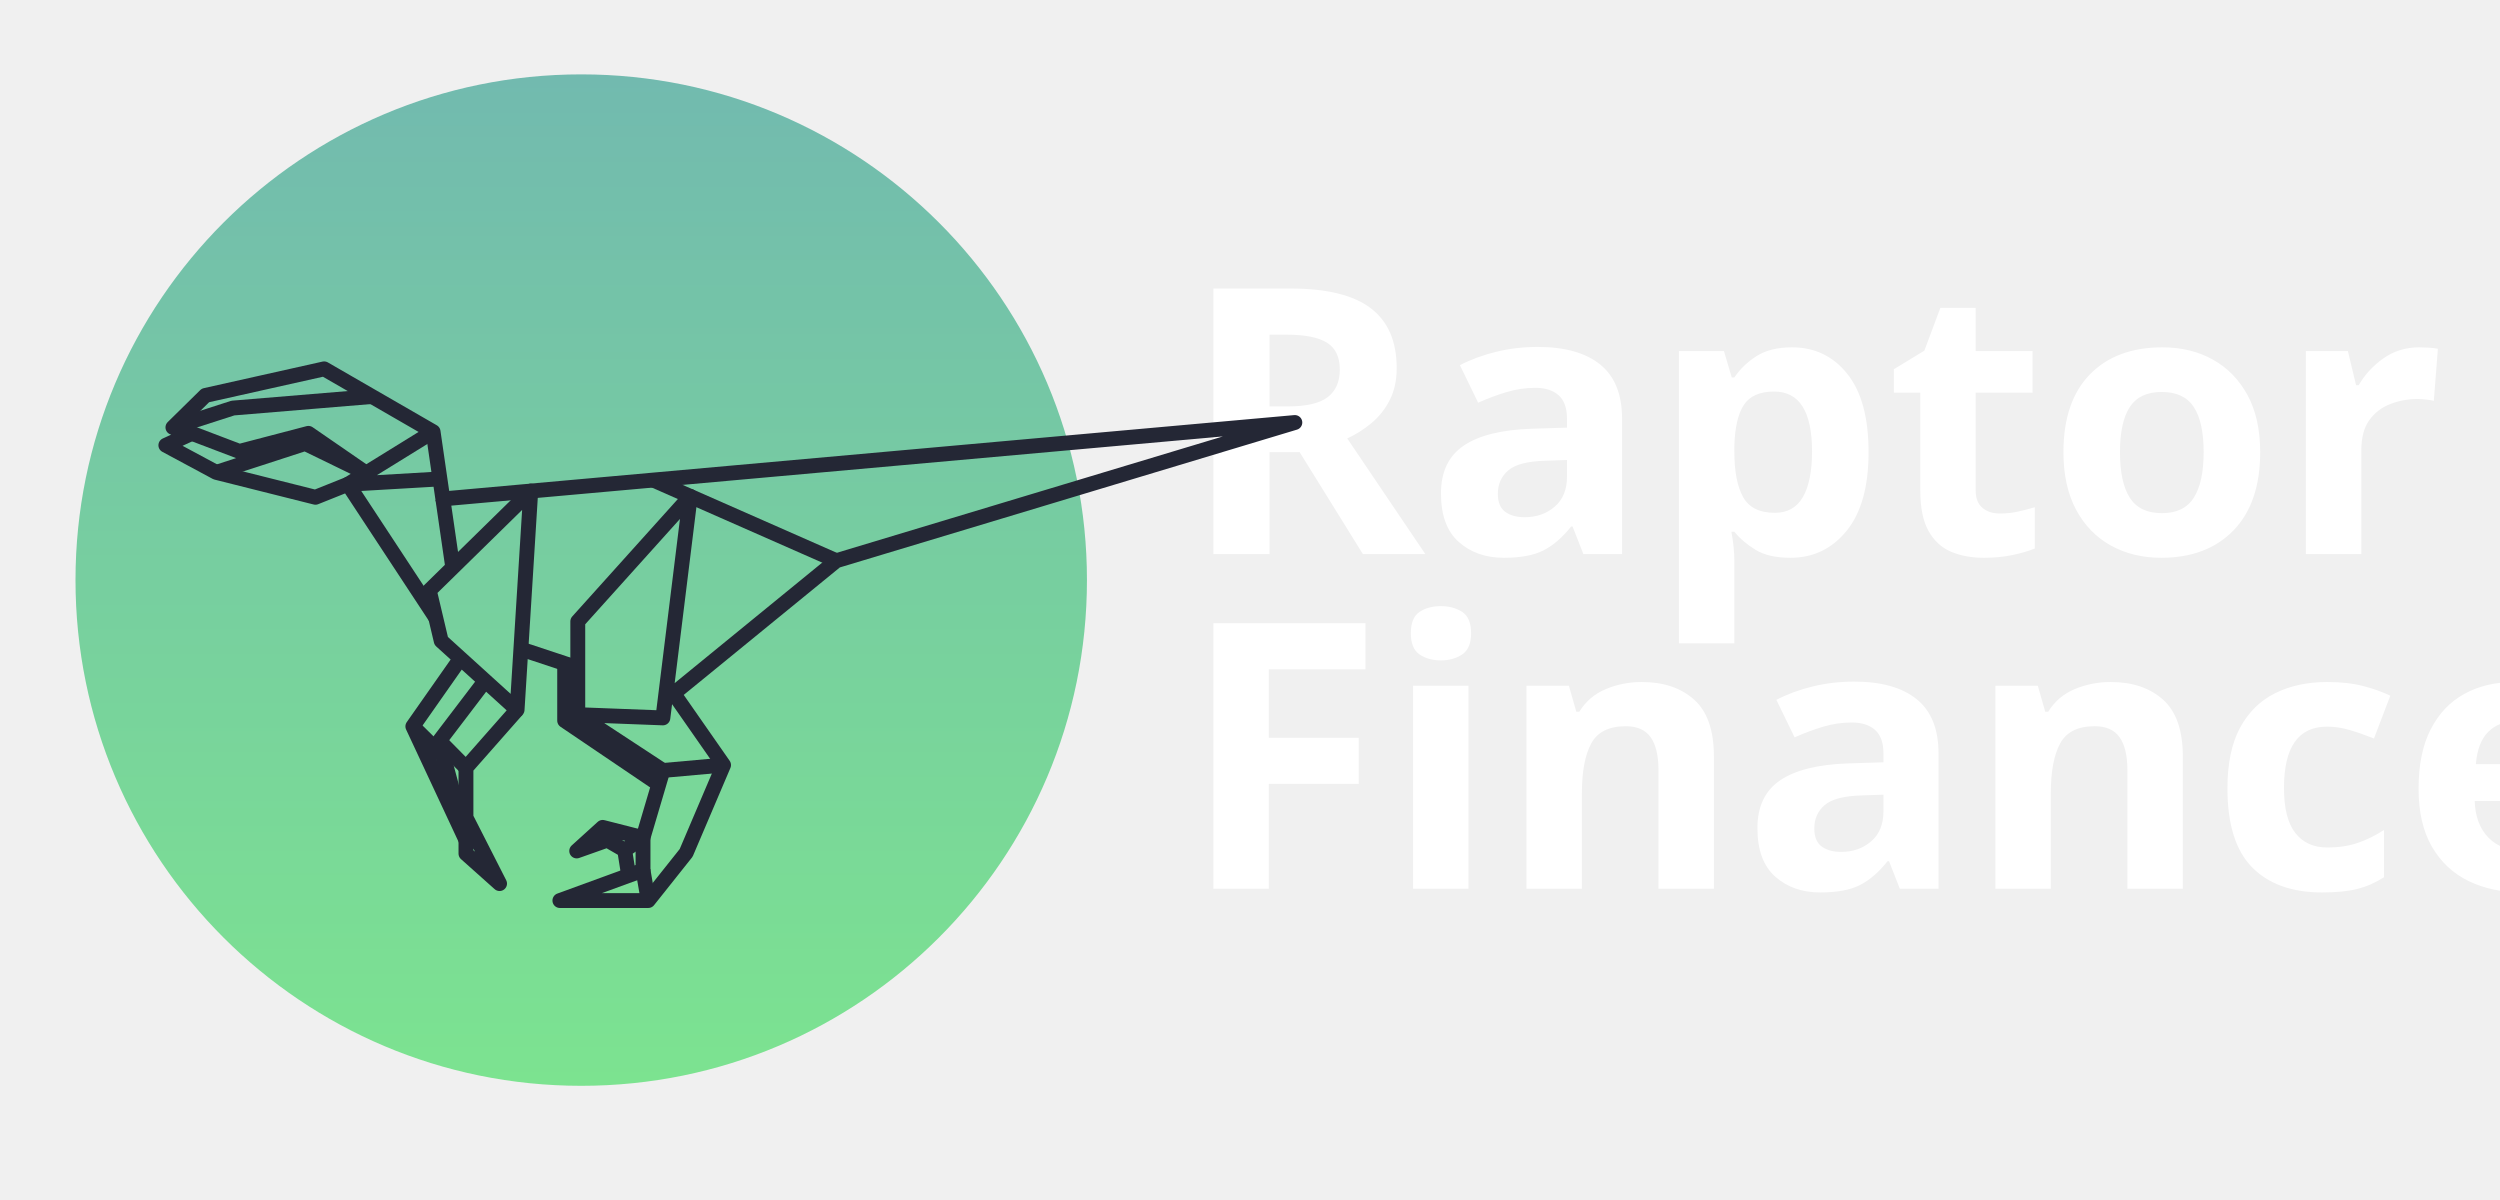
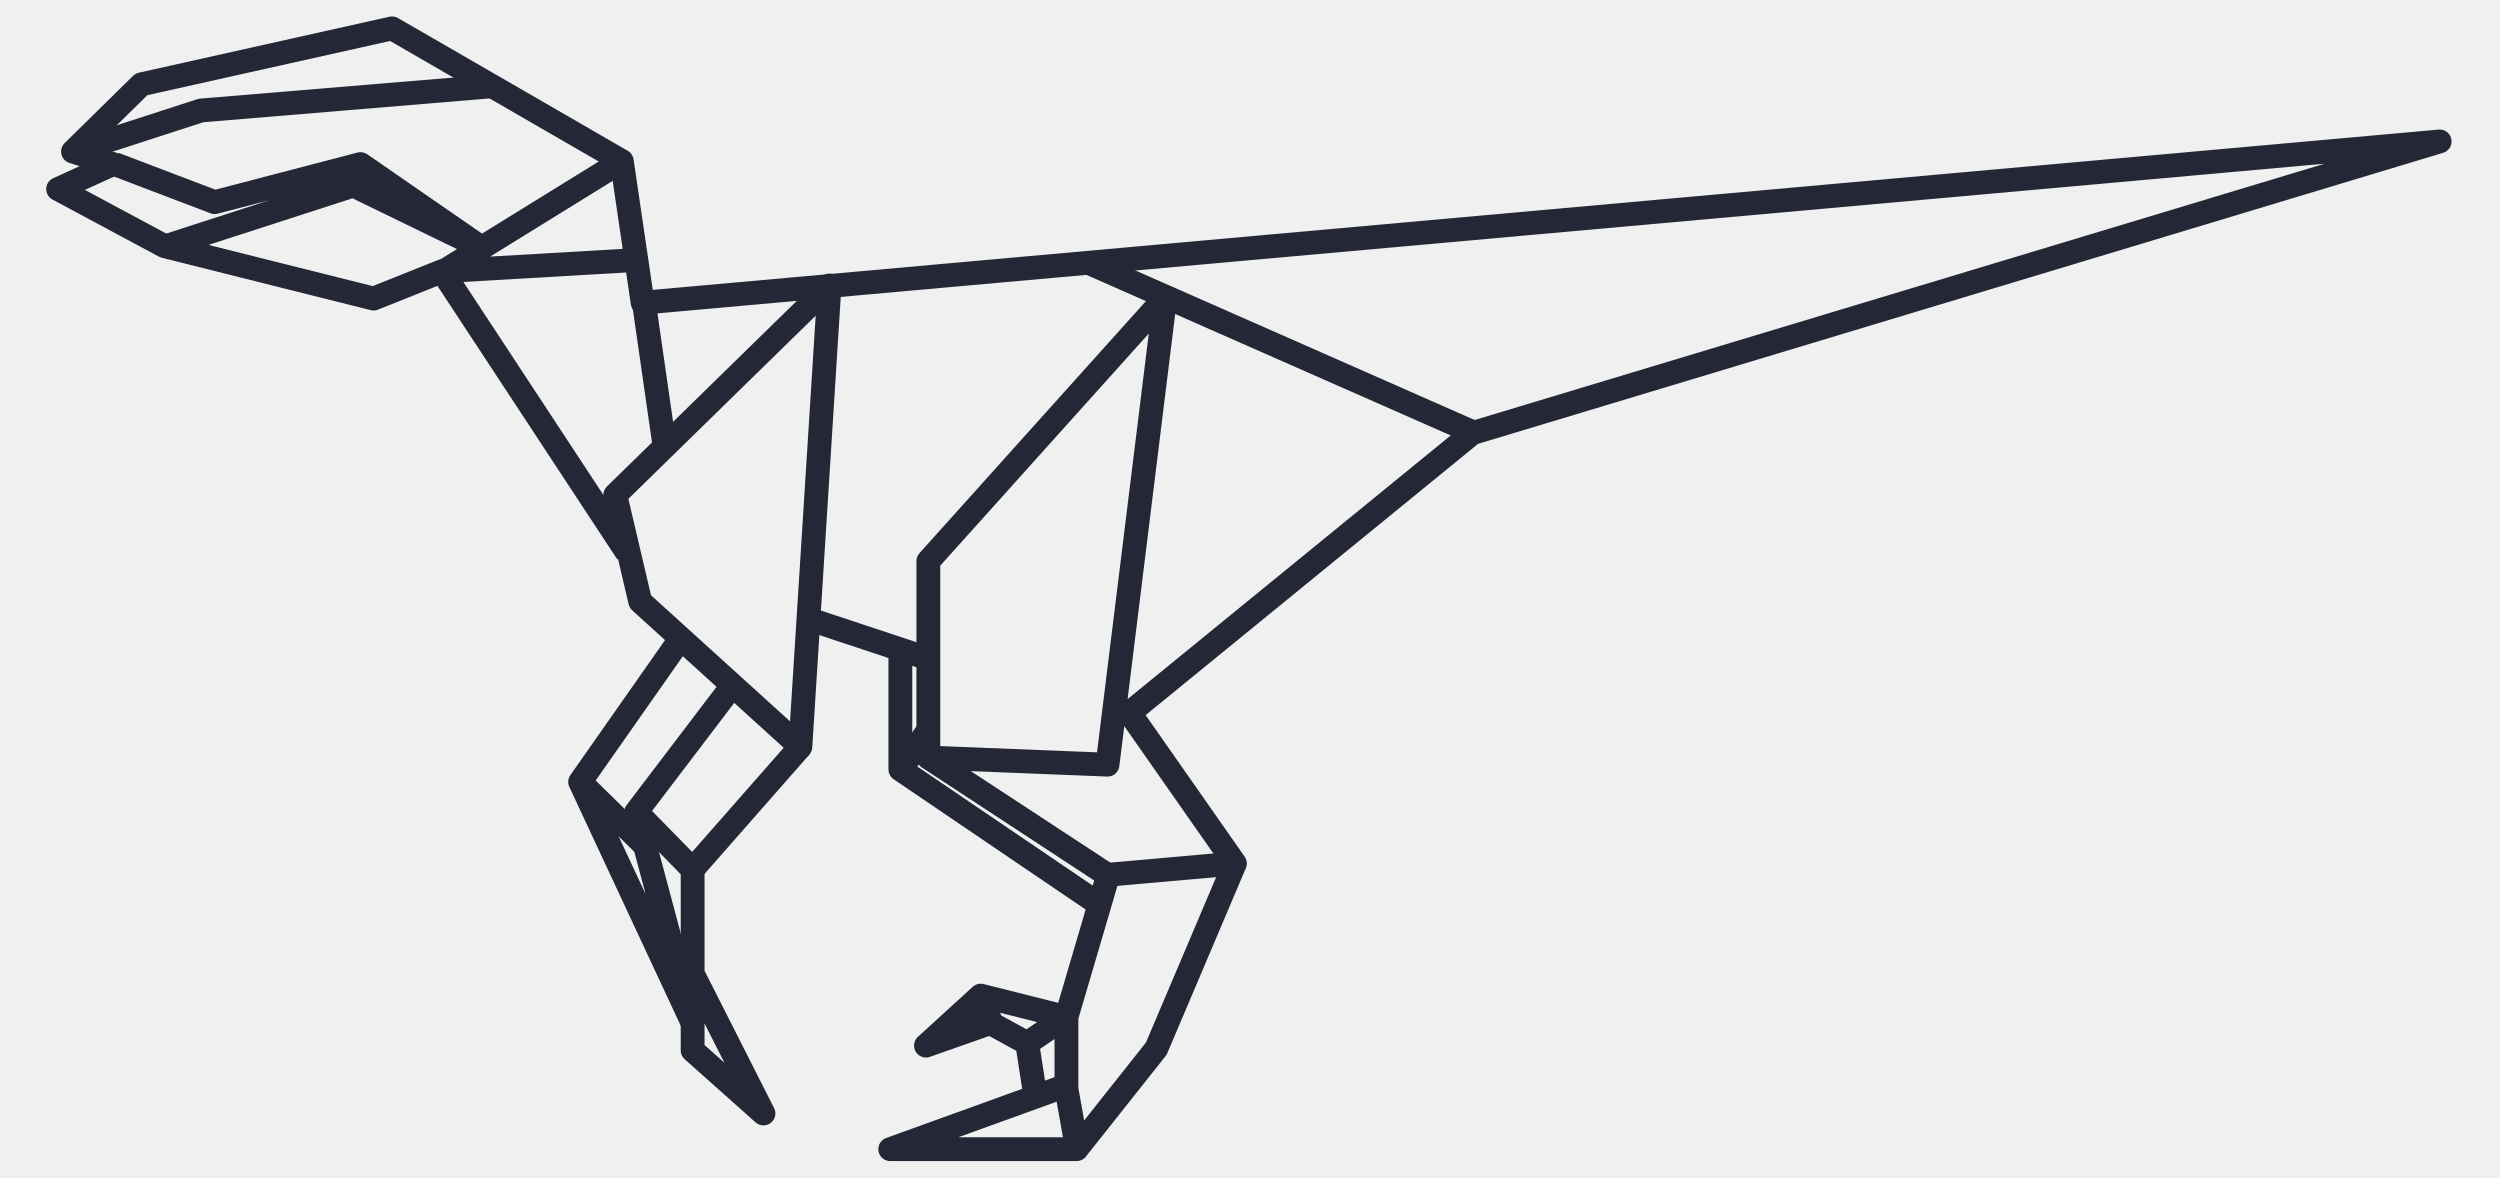
- <svg xmlns="http://www.w3.org/2000/svg" width="672.304" height="322.608" viewBox="0 0 672.304 322.608">
-   <defs>
-     <linearGradient id="radial-gradient">
-       <stop offset="0" stop-color="#72baaf" />
-       <stop offset="1" stop-color="#7ce390" />
-     </linearGradient>
-   </defs>
-   <g id="Group_82" data-name="Group 82" transform="translate(-309.696 -540)">
-     <circle id="Ellipse_2" data-name="Ellipse 2" cx="136" cy="136" r="136" transform="matrix(0, 1, 1, 0, 330, 560)" fill="url(#radial-gradient)" />
-     <text id="Raptor_Finance" data-name="Raptor Finance" transform="translate(627 689)" fill="#fff" font-size="100" font-family="NunitoSans-Bold, Nunito Sans" font-weight="700">
-       <tspan x="0" y="0">Raptor</tspan>
-       <tspan x="0" y="90">Finance</tspan>
-     </text>
-     <g id="Group_78" data-name="Group 78" transform="translate(232.262 314.063)">
-       <path id="Path_215" data-name="Path 215" d="M232.814,418.12l22.883.875,7.361-59.573-30.245,33.629V418.12L255.7,433.133l-5.344,18.073v8.745L228,468.114h23.758l10.2-12.826,10.057-23.612-13.409-19.239,43.726-35.709L425.645,339.56,196.522,360.111,193.9,342.038,164.6,325.13l-31.92,7.142-8.745,8.6,5.1,1.6-7,3.207,13.555,7.288,26.673,6.7,8.745-3.5L194.6,392.04" fill="none" stroke="#242735" stroke-linejoin="round" stroke-width="4" />
-       <path id="Path_216" data-name="Path 216" d="M341.224,474.671l-20.405-18.511-3.207-13.555L344.9,415.853Z" transform="translate(-124.734 -57.863)" fill="none" stroke="#242735" stroke-linejoin="round" stroke-width="4" />
-       <line id="Line_3" data-name="Line 3" x1="49.236" y1="21.691" transform="translate(253.103 355.036)" fill="none" stroke="#242735" stroke-linejoin="round" stroke-width="4" />
-       <line id="Line_4" data-name="Line 4" x2="15.303" y2="5.065" transform="translate(217.511 400.472)" fill="none" stroke="#242735" stroke-linejoin="round" stroke-width="4" />
-       <path id="Path_217" data-name="Path 217" d="M418.124,543.9v15.355l25.313,17.132" transform="translate(-188.84 -139.53)" fill="none" stroke="#242735" stroke-linejoin="round" stroke-width="4" />
-       <line id="Line_5" data-name="Line 5" x2="2.676" y2="18.436" transform="translate(196.522 360.111)" fill="none" stroke="#242735" stroke-linejoin="round" stroke-width="4" />
-       <path id="Path_218" data-name="Path 218" d="M280.134,371.809l-22.883,14.138,24.726-1.443" transform="translate(-86.236 -29.772)" fill="none" stroke="#242735" stroke-linejoin="round" stroke-width="4" />
-       <path id="Path_219" data-name="Path 219" d="M180.826,345.664,143.4,348.77l-16.13,5.2" transform="translate(-3.336 -13.097)" fill="none" stroke="#242735" stroke-linejoin="round" stroke-width="4" />
-       <path id="Path_220" data-name="Path 220" d="M141.358,373.017l12.778,4.858,18.559-4.858,15.511,10.691-16.386-7.97-23.9,7.773" transform="translate(-12.319 -30.542)" fill="none" stroke="#242735" stroke-linejoin="round" stroke-width="4" />
-       <line id="Line_6" data-name="Line 6" x1="16.324" y2="1.458" transform="translate(255.698 431.675)" fill="none" stroke="#242735" stroke-linejoin="round" stroke-width="4" />
-       <line id="Line_7" data-name="Line 7" x1="2.069" y1="0.289" transform="translate(256.544 412.147)" fill="none" stroke="#242735" stroke-linejoin="round" stroke-width="4" />
-       <line id="Line_8" data-name="Line 8" y1="5.101" x2="3.53" transform="translate(229.284 414.622)" fill="none" stroke="#242735" stroke-linejoin="round" stroke-width="4" />
-       <line id="Line_9" data-name="Line 9" x2="1.409" y2="8.162" transform="translate(250.353 459.951)" fill="none" stroke="#242735" stroke-linejoin="round" stroke-width="4" />
-       <path id="Path_221" data-name="Path 221" d="M439.966,671.688l4.931-3.352-10.843-2.769-6.987,6.34,8.235-2.915,4.664,2.7,1.075,6.8" transform="translate(-194.544 -217.129)" fill="none" stroke="#242735" stroke-linejoin="round" stroke-width="4" />
-       <line id="Line_10" data-name="Line 10" x1="1.248" y1="3.425" transform="translate(239.51 448.437)" fill="none" stroke="#242735" stroke-linejoin="round" stroke-width="4" />
-       <path id="Path_222" data-name="Path 222" d="M358.548,578.244l-13.749,15.6v23.078l9.037,8.065-9.061-17.8" transform="translate(-142.058 -161.435)" fill="none" stroke="#242735" stroke-linejoin="round" stroke-width="4" />
-       <path id="Path_223" data-name="Path 223" d="M318.222,540.133l-12.816,18.274L319.69,588.99l-7.142-26.7,12.3-16.149" transform="translate(-116.949 -137.128)" fill="none" stroke="#242735" stroke-linejoin="round" stroke-width="4" />
-       <line id="Line_11" data-name="Line 11" x1="7.142" y1="7.239" transform="translate(195.599 425.165)" fill="none" stroke="#242735" stroke-linejoin="round" stroke-width="4" />
-       <line id="Line_12" data-name="Line 12" x2="8.29" y2="8.18" transform="translate(188.457 421.278)" fill="none" stroke="#242735" stroke-linejoin="round" stroke-width="4" />
-     </g>
+ <svg xmlns="http://www.w3.org/2000/svg" version="1.1" id="Layer_1" x="0px" y="0px" viewBox="0 0 420 197.8" style="enable-background:new 0 0 420 197.8;" xml:space="preserve">
+   <style type="text/css">
+ 	.st0{fill:none;stroke:#242735;stroke-width:4;stroke-linejoin:round;}
+ </style>
+   <g id="Group_78" transform="translate(232.262 314.063)">
+     <path id="Path_215" class="st0" d="M-76.3-186.8l30.1,1.2l9.7-78.5l-39.8,44.3L-76.3-186.8l30.2,19.8l-7,23.8v11.5L-82.7-121h31.3   l13.4-16.9l13.2-31.1l-17.7-25.3l57.6-47l162.5-49l-301.9,27.1l-3.5-23.8l-38.6-22.3l-42.1,9.4l-11.5,11.3l6.7,2.1l-9.2,4.2   l17.9,9.6l35.1,8.8l11.5-4.6l31.1,47.3" />
+     <path id="Path_216" class="st0" d="M-97.8-188.6l-26.9-24.4l-4.2-17.9l36-35.2L-97.8-188.6z" />
+     <line id="Line_3" class="st0" x1="15.3" y1="-241.4" x2="-49.6" y2="-270" />
+     <line id="Line_4" class="st0" x1="-96.5" y1="-210.1" x2="-76.3" y2="-203.4" />
+     <path id="Path_217" class="st0" d="M-81-205v20.2l33.3,22.6" />
+     <line id="Line_5" class="st0" x1="-124.1" y1="-263.3" x2="-120.6" y2="-239" />
+     <path id="Path_218" class="st0" d="M-127.6-287.1l-30.1,18.6l32.6-1.9" />
+     <path id="Path_219" class="st0" d="M-149.2-299.6l-49.3,4.1l-21.3,6.9" />
+     <path id="Path_220" class="st0" d="M-213-286.5l16.8,6.4l24.5-6.4l20.4,14.1l-21.6-10.5l-31.5,10.2" />
+     <line id="Line_6" class="st0" x1="-24.7" y1="-169" x2="-46.2" y2="-167.1" />
+     <line id="Line_7" class="st0" x1="-42.3" y1="-194.3" x2="-45" y2="-194.7" />
+     <line id="Line_8" class="st0" x1="-81" y1="-184.7" x2="-76.3" y2="-191.4" />
+     <line id="Line_9" class="st0" x1="-53.2" y1="-131.7" x2="-51.3" y2="-121" />
+     <path id="Path_221" class="st0" d="M-59.7-138.8l6.5-4.4l-14.3-3.6l-9.2,8.4l10.8-3.8L-59.7-138.8l1.4,9" />
+     <line id="Line_10" class="st0" x1="-65.8" y1="-142.4" x2="-67.5" y2="-146.9" />
+     <path id="Path_222" class="st0" d="M-97.8-188.6l-18.1,20.6v30.4L-104-127l-11.9-23.5" />
+     <path id="Path_223" class="st0" d="M-117.9-206.8l-16.9,24.1l18.8,40.3l-9.4-35.2l16.2-21.3" />
+     <line id="Line_11" class="st0" x1="-115.9" y1="-168" x2="-125.3" y2="-177.6" />
+     <line id="Line_12" class="st0" x1="-134.8" y1="-182.7" x2="-123.8" y2="-171.9" />
  </g>
</svg>
